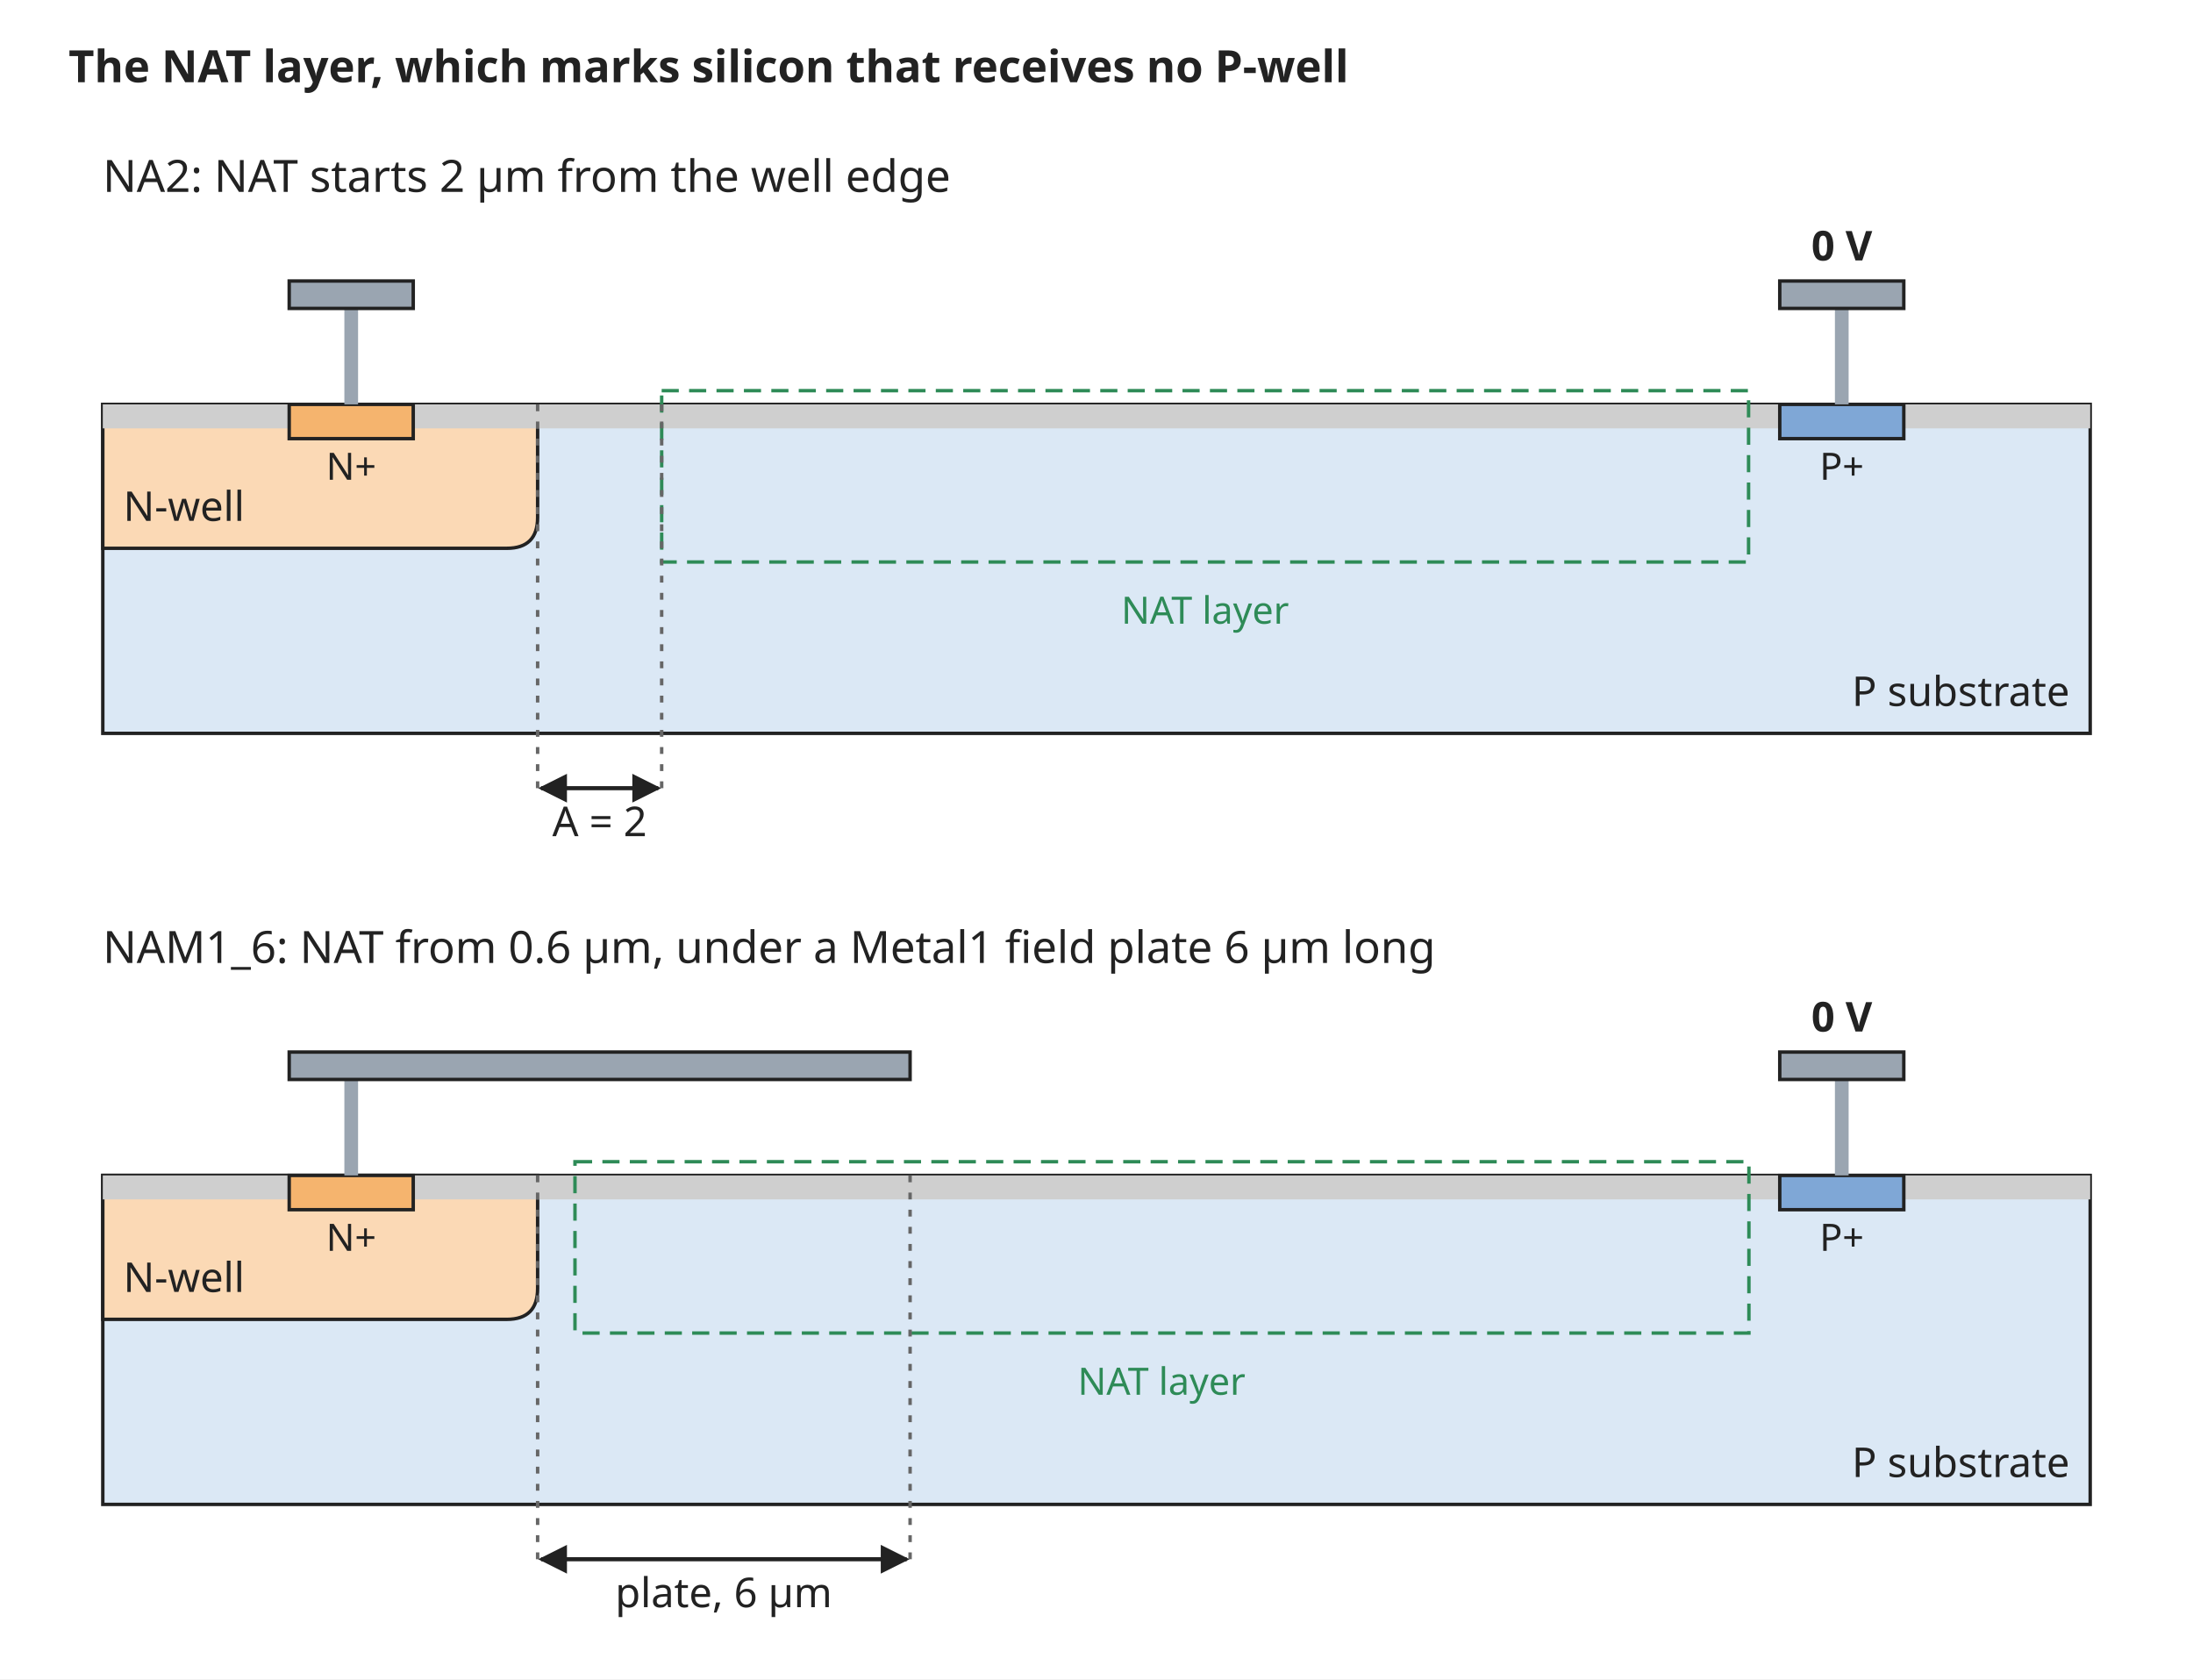
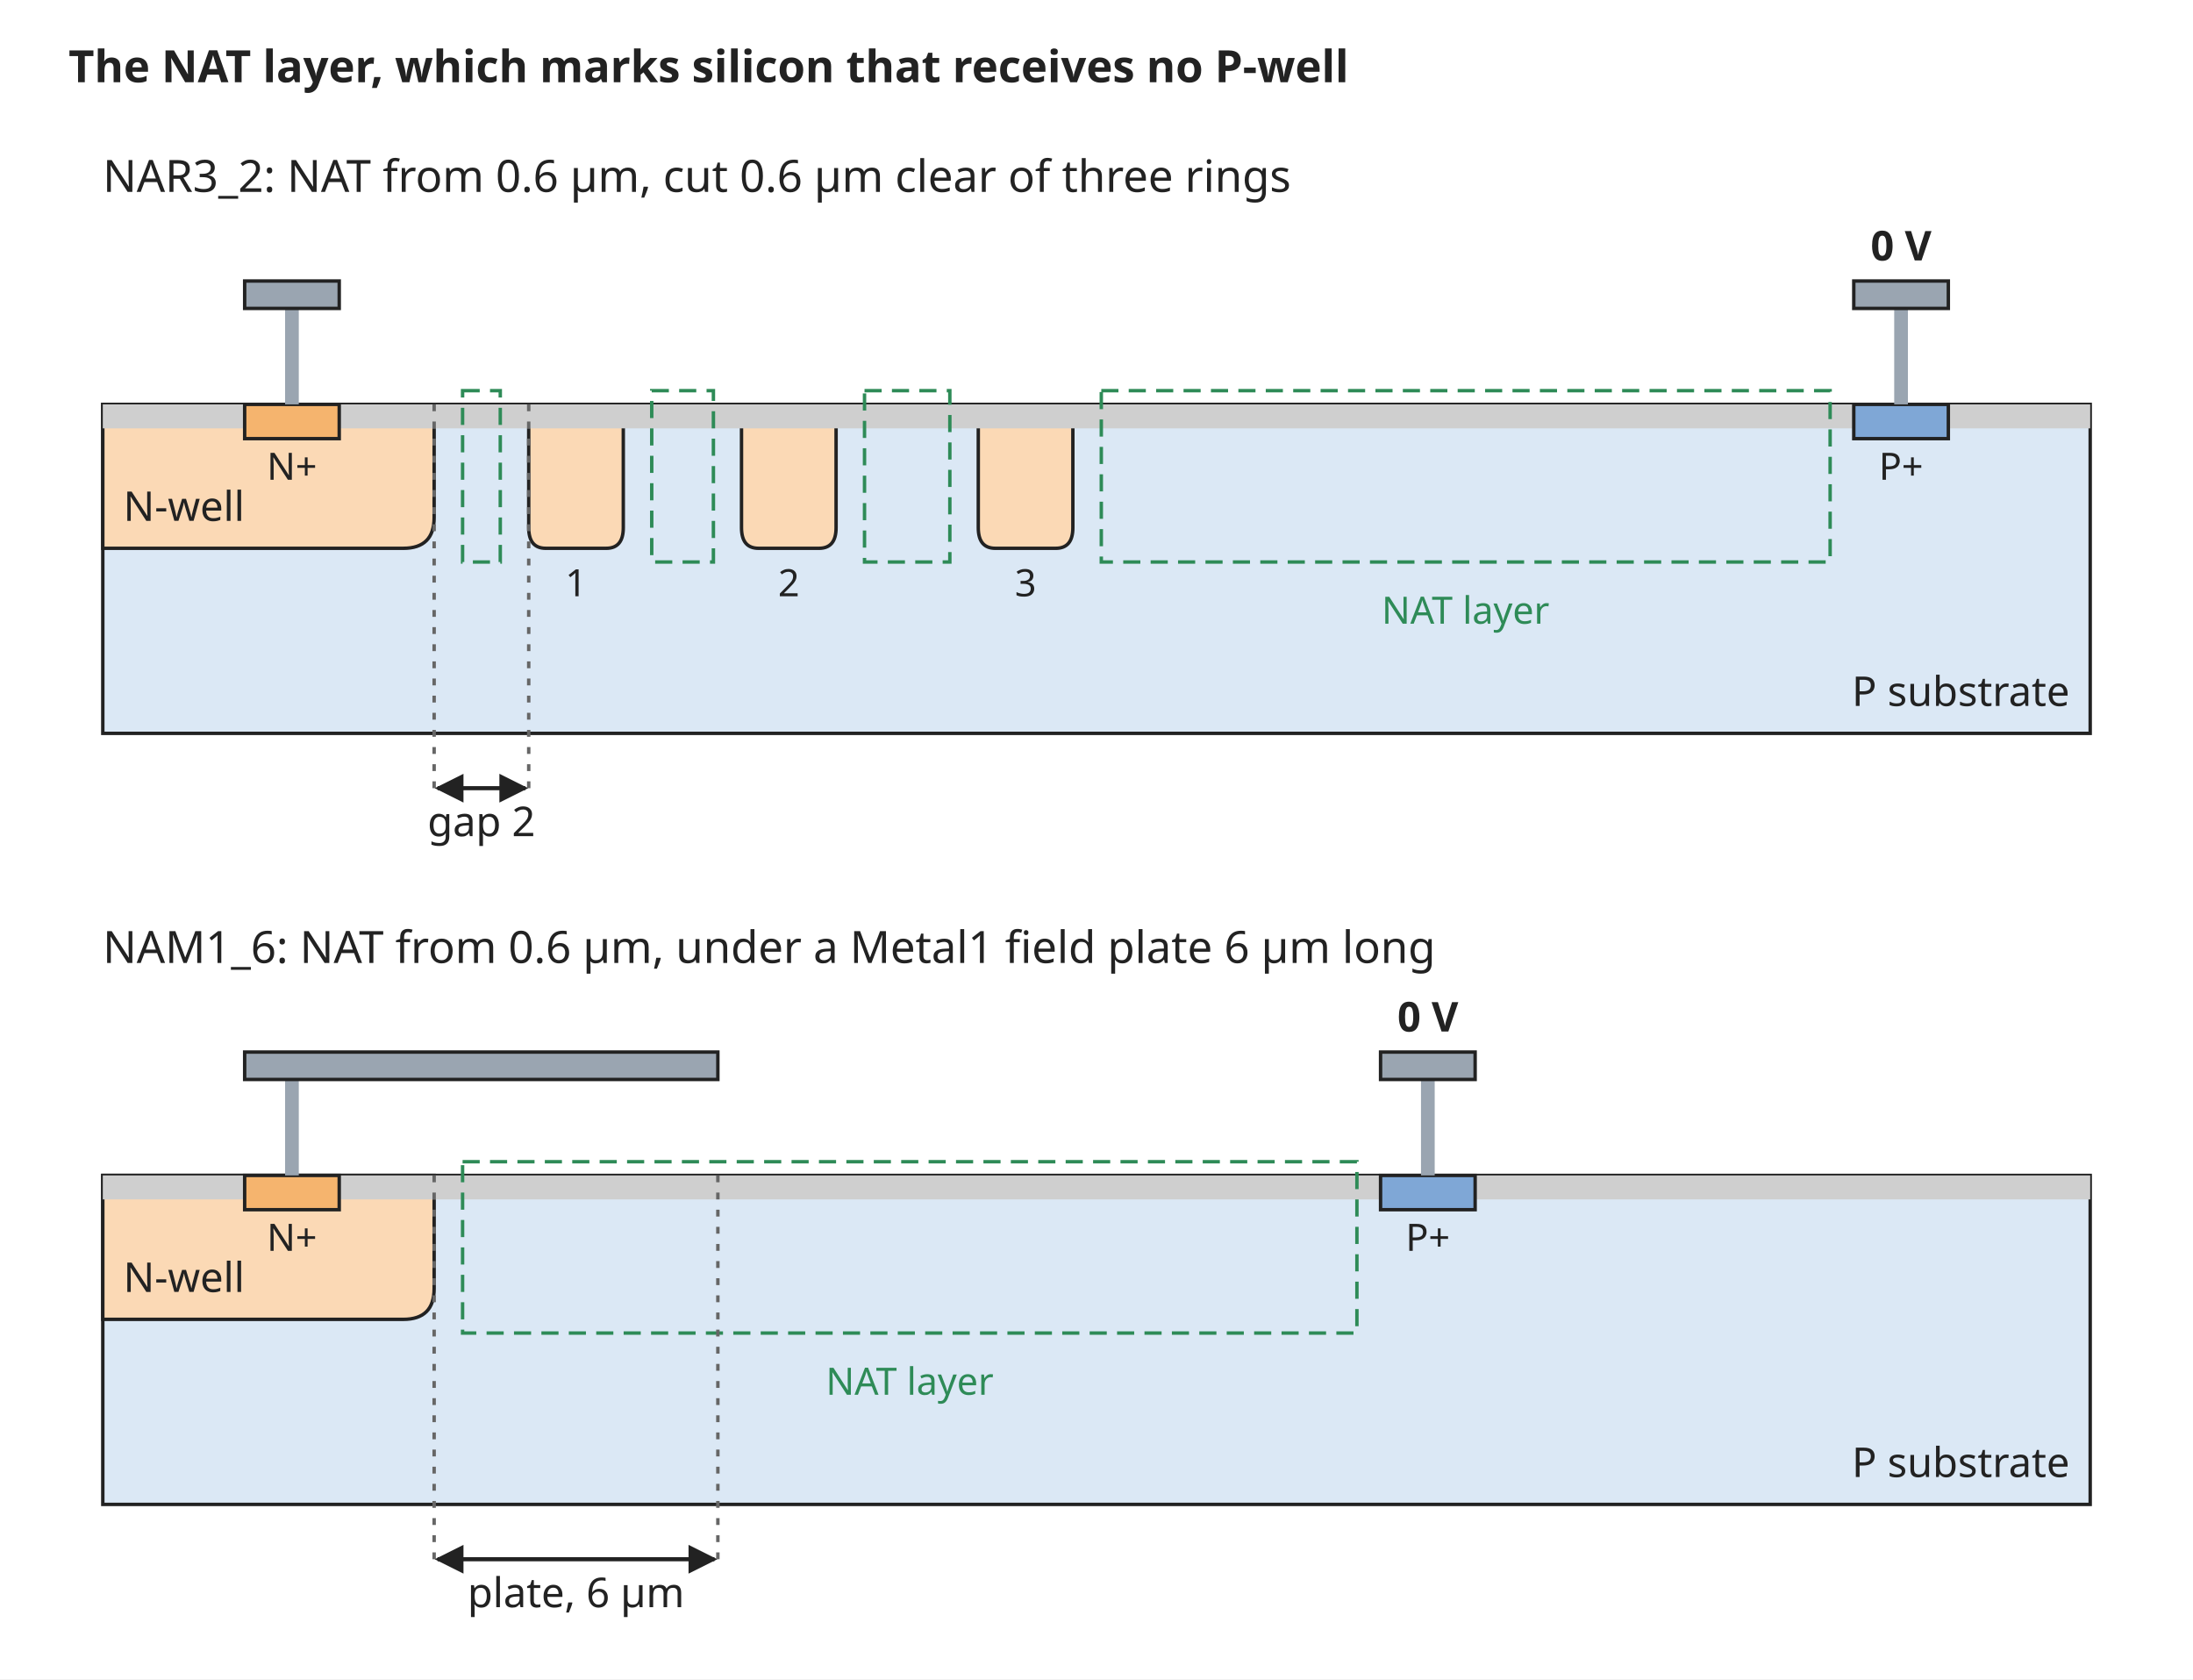
<svg xmlns="http://www.w3.org/2000/svg" width="640" height="490" viewBox="0 0 640 490" font-family="sans-serif" font-size="13">
  <rect width="640" height="490" fill="white" />
  <defs>
    <marker id="arrow" viewBox="0 0 10 10" refX="9" refY="5" markerWidth="7" markerHeight="7" orient="auto-start-reverse">
      <path d="M0,0 L10,5 L0,10 z" fill="#222222" />
    </marker>
  </defs>
  <text x="20" y="24" text-anchor="start" font-size="13" font-weight="bold" fill="#222222">The NAT layer, which marks silicon that receives no P-well</text>
-   <text x="30" y="56" text-anchor="start" font-size="13" font-weight="normal" fill="#222222">NA2: NAT starts 2 µm from the well edge</text>
+   <text x="30" y="56" text-anchor="start" font-size="13" font-weight="normal" fill="#222222">NAR3_2: NAT from 0.6 µm, cut 0.6 µm clear of three rings</text>
  <rect x="30" y="118" width="580" height="96" rx="0" fill="#dbe8f5" stroke="#222222" />
-   <path d="M30.0,118 L30.0,160 L147.9,160 Q156.9,160 156.9,151 L156.9,118 Z" fill="#fbd9b5" stroke="#222222" />
+   <path d="M30.0,118 L30.0,160 L117.7,160 Q126.7,160 126.7,151 L126.7,118 Z" fill="#fbd9b5" stroke="#222222" />
  <text x="36" y="152" text-anchor="start" font-size="12" font-weight="normal" fill="#222222">N-well</text>
-   <rect x="30.0" y="118" width="54.4" height="7" rx="0" fill="#cfcfcf" stroke="none" />
-   <rect x="120.6" y="118" width="398.8" height="7" rx="0" fill="#cfcfcf" stroke="none" />
-   <rect x="555.6" y="118" width="54.4" height="7" rx="0" fill="#cfcfcf" stroke="none" />
-   <rect x="84.4" y="118" width="36.2" height="10" rx="0" fill="#f5b46e" stroke="#222222" />
-   <rect x="519.4" y="118" width="36.2" height="10" rx="0" fill="#7fa7d6" stroke="#222222" />
-   <text x="102.5" y="140" text-anchor="middle" font-size="11" font-weight="normal" fill="#222222">N+</text>
-   <text x="537.5" y="140" text-anchor="middle" font-size="11" font-weight="normal" fill="#222222">P+</text>
+   <path d="M154.3,118 L154.3,154 Q154.3,160 159.3,160 L176.9,160 Q181.9,160 181.9,154 L181.9,118 Z" fill="#fbd9b5" stroke="#222222" />
+   <text x="168.1" y="174" text-anchor="middle" font-size="11" font-weight="normal" fill="#222222">1</text>
+   <path d="M216.4,118 L216.4,154 Q216.4,160 221.4,160 L239.0,160 Q244.0,160 244.0,154 L244.0,118 Z" fill="#fbd9b5" stroke="#222222" />
+   <text x="230.2" y="174" text-anchor="middle" font-size="11" font-weight="normal" fill="#222222">2</text>
+   <path d="M285.5,118 L285.5,154 Q285.5,160 290.5,160 L308.1,160 Q313.1,160 313.1,154 L313.1,118 Z" fill="#fbd9b5" stroke="#222222" />
+   <text x="299.3" y="174" text-anchor="middle" font-size="11" font-weight="normal" fill="#222222">3</text>
+   <rect x="30.0" y="118" width="41.4" height="7" rx="0" fill="#cfcfcf" stroke="none" />
+   <rect x="99.0" y="118" width="441.9" height="7" rx="0" fill="#cfcfcf" stroke="none" />
+   <rect x="568.6" y="118" width="41.4" height="7" rx="0" fill="#cfcfcf" stroke="none" />
+   <rect x="71.4" y="118" width="27.6" height="10" rx="0" fill="#f5b46e" stroke="#222222" />
+   <rect x="541.0" y="118" width="27.6" height="10" rx="0" fill="#7fa7d6" stroke="#222222" />
+   <text x="85.2" y="140" text-anchor="middle" font-size="11" font-weight="normal" fill="#222222">N+</text>
+   <text x="554.8" y="140" text-anchor="middle" font-size="11" font-weight="normal" fill="#222222">P+</text>
  <text x="604" y="206" text-anchor="end" font-size="12" font-weight="normal" fill="#222222">P substrate</text>
-   <rect x="193.1" y="114" width="317.2" height="50" rx="0" fill="none" stroke="#2e8b57" stroke-dasharray="5 3" />
-   <text x="351.7" y="182" text-anchor="middle" font-size="11" font-weight="normal" fill="#2e8b57">NAT layer</text>
-   <rect x="100.5" y="90" width="4" height="28" rx="0" fill="#9aa5b1" stroke="none" />
-   <rect x="84.4" y="82" width="36.2" height="8" rx="0" fill="#9aa5b1" stroke="#222222" />
-   <rect x="535.5" y="90" width="4" height="28" rx="0" fill="#9aa5b1" stroke="none" />
-   <rect x="519.4" y="82" width="36.2" height="8" rx="0" fill="#9aa5b1" stroke="#222222" />
-   <text x="537.5" y="76" text-anchor="middle" font-size="12" font-weight="bold" fill="#222222">0 V</text>
-   <line x1="156.9" y1="118" x2="156.9" y2="230" stroke="#666666" stroke-width="1" stroke-dasharray="2 3" />
-   <line x1="193.1" y1="118" x2="193.1" y2="230" stroke="#666666" stroke-width="1" stroke-dasharray="2 3" />
-   <line x1="157.9" y1="230" x2="192.1" y2="230" stroke="#222222" stroke-width="1.2" marker-end="url(#arrow)" marker-start="url(#arrow)" />
-   <text x="175.0" y="244" text-anchor="middle" font-size="12" font-weight="normal" fill="#222222">A = 2</text>
+   <rect x="135.0" y="114" width="11.0" height="50" rx="0" fill="none" stroke="#2e8b57" stroke-dasharray="5 3" />
+   <rect x="190.2" y="114" width="18.0" height="50" rx="0" fill="none" stroke="#2e8b57" stroke-dasharray="5 3" />
+   <rect x="252.3" y="114" width="24.9" height="50" rx="0" fill="none" stroke="#2e8b57" stroke-dasharray="5 3" />
+   <rect x="321.4" y="114" width="212.7" height="50" rx="0" fill="none" stroke="#2e8b57" stroke-dasharray="5 3" />
+   <text x="427.7" y="182" text-anchor="middle" font-size="11" font-weight="normal" fill="#2e8b57">NAT layer</text>
+   <rect x="83.2" y="90" width="4" height="28" rx="0" fill="#9aa5b1" stroke="none" />
+   <rect x="71.4" y="82" width="27.6" height="8" rx="0" fill="#9aa5b1" stroke="#222222" />
+   <rect x="552.8" y="90" width="4" height="28" rx="0" fill="#9aa5b1" stroke="none" />
+   <rect x="541.0" y="82" width="27.6" height="8" rx="0" fill="#9aa5b1" stroke="#222222" />
+   <text x="554.8" y="76" text-anchor="middle" font-size="12" font-weight="bold" fill="#222222">0 V</text>
+   <line x1="126.7" y1="118" x2="126.7" y2="230" stroke="#666666" stroke-width="1" stroke-dasharray="2 3" />
+   <line x1="154.3" y1="118" x2="154.3" y2="230" stroke="#666666" stroke-width="1" stroke-dasharray="2 3" />
+   <line x1="127.7" y1="230" x2="153.3" y2="230" stroke="#222222" stroke-width="1.2" marker-end="url(#arrow)" marker-start="url(#arrow)" />
+   <text x="140.5" y="244" text-anchor="middle" font-size="12" font-weight="normal" fill="#222222">gap 2</text>
  <text x="30" y="281" text-anchor="start" font-size="13" font-weight="normal" fill="#222222">NAM1_6: NAT from 0.6 µm, under a Metal1 field plate 6 µm long</text>
  <rect x="30" y="343" width="580" height="96" rx="0" fill="#dbe8f5" stroke="#222222" />
-   <path d="M30.0,343 L30.0,385 L147.9,385 Q156.9,385 156.9,376 L156.9,343 Z" fill="#fbd9b5" stroke="#222222" />
+   <path d="M30.0,343 L30.0,385 L117.7,385 Q126.7,385 126.7,376 L126.7,343 Z" fill="#fbd9b5" stroke="#222222" />
  <text x="36" y="377" text-anchor="start" font-size="12" font-weight="normal" fill="#222222">N-well</text>
-   <rect x="30.0" y="343" width="54.4" height="7" rx="0" fill="#cfcfcf" stroke="none" />
-   <rect x="120.6" y="343" width="398.8" height="7" rx="0" fill="#cfcfcf" stroke="none" />
-   <rect x="555.6" y="343" width="54.4" height="7" rx="0" fill="#cfcfcf" stroke="none" />
-   <rect x="84.4" y="343" width="36.2" height="10" rx="0" fill="#f5b46e" stroke="#222222" />
-   <rect x="519.4" y="343" width="36.2" height="10" rx="0" fill="#7fa7d6" stroke="#222222" />
-   <text x="102.5" y="365" text-anchor="middle" font-size="11" font-weight="normal" fill="#222222">N+</text>
-   <text x="537.5" y="365" text-anchor="middle" font-size="11" font-weight="normal" fill="#222222">P+</text>
+   <rect x="30.0" y="343" width="41.4" height="7" rx="0" fill="#cfcfcf" stroke="none" />
+   <rect x="99.0" y="343" width="303.8" height="7" rx="0" fill="#cfcfcf" stroke="none" />
+   <rect x="430.5" y="343" width="179.5" height="7" rx="0" fill="#cfcfcf" stroke="none" />
+   <rect x="71.4" y="343" width="27.6" height="10" rx="0" fill="#f5b46e" stroke="#222222" />
+   <rect x="402.9" y="343" width="27.6" height="10" rx="0" fill="#7fa7d6" stroke="#222222" />
+   <text x="85.2" y="365" text-anchor="middle" font-size="11" font-weight="normal" fill="#222222">N+</text>
+   <text x="416.7" y="365" text-anchor="middle" font-size="11" font-weight="normal" fill="#222222">P+</text>
  <text x="604" y="431" text-anchor="end" font-size="12" font-weight="normal" fill="#222222">P substrate</text>
-   <rect x="167.8" y="339" width="342.6" height="50" rx="0" fill="none" stroke="#2e8b57" stroke-dasharray="5 3" />
-   <text x="339.0" y="407" text-anchor="middle" font-size="11" font-weight="normal" fill="#2e8b57">NAT layer</text>
-   <rect x="100.5" y="315" width="4" height="28" rx="0" fill="#9aa5b1" stroke="none" />
-   <rect x="84.4" y="307" width="181.2" height="8" rx="0" fill="#9aa5b1" stroke="#222222" />
-   <rect x="535.5" y="315" width="4" height="28" rx="0" fill="#9aa5b1" stroke="none" />
-   <rect x="519.4" y="307" width="36.2" height="8" rx="0" fill="#9aa5b1" stroke="#222222" />
-   <text x="537.5" y="301" text-anchor="middle" font-size="12" font-weight="bold" fill="#222222">0 V</text>
-   <line x1="156.9" y1="343" x2="156.9" y2="455" stroke="#666666" stroke-width="1" stroke-dasharray="2 3" />
-   <line x1="265.6" y1="343" x2="265.6" y2="455" stroke="#666666" stroke-width="1" stroke-dasharray="2 3" />
-   <line x1="157.9" y1="455" x2="264.6" y2="455" stroke="#222222" stroke-width="1.2" marker-end="url(#arrow)" marker-start="url(#arrow)" />
-   <text x="211.2" y="469" text-anchor="middle" font-size="12" font-weight="normal" fill="#222222">plate, 6 µm</text>
+   <rect x="135.0" y="339" width="261.0" height="50" rx="0" fill="none" stroke="#2e8b57" stroke-dasharray="5 3" />
+   <text x="265.5" y="407" text-anchor="middle" font-size="11" font-weight="normal" fill="#2e8b57">NAT layer</text>
+   <rect x="83.2" y="315" width="4" height="28" rx="0" fill="#9aa5b1" stroke="none" />
+   <rect x="71.4" y="307" width="138.1" height="8" rx="0" fill="#9aa5b1" stroke="#222222" />
+   <rect x="414.7" y="315" width="4" height="28" rx="0" fill="#9aa5b1" stroke="none" />
+   <rect x="402.9" y="307" width="27.6" height="8" rx="0" fill="#9aa5b1" stroke="#222222" />
+   <text x="416.7" y="301" text-anchor="middle" font-size="12" font-weight="bold" fill="#222222">0 V</text>
+   <line x1="126.7" y1="343" x2="126.7" y2="455" stroke="#666666" stroke-width="1" stroke-dasharray="2 3" />
+   <line x1="209.5" y1="343" x2="209.5" y2="455" stroke="#666666" stroke-width="1" stroke-dasharray="2 3" />
+   <line x1="127.7" y1="455" x2="208.5" y2="455" stroke="#222222" stroke-width="1.2" marker-end="url(#arrow)" marker-start="url(#arrow)" />
+   <text x="168.1" y="469" text-anchor="middle" font-size="12" font-weight="normal" fill="#222222">plate, 6 µm</text>
</svg>
